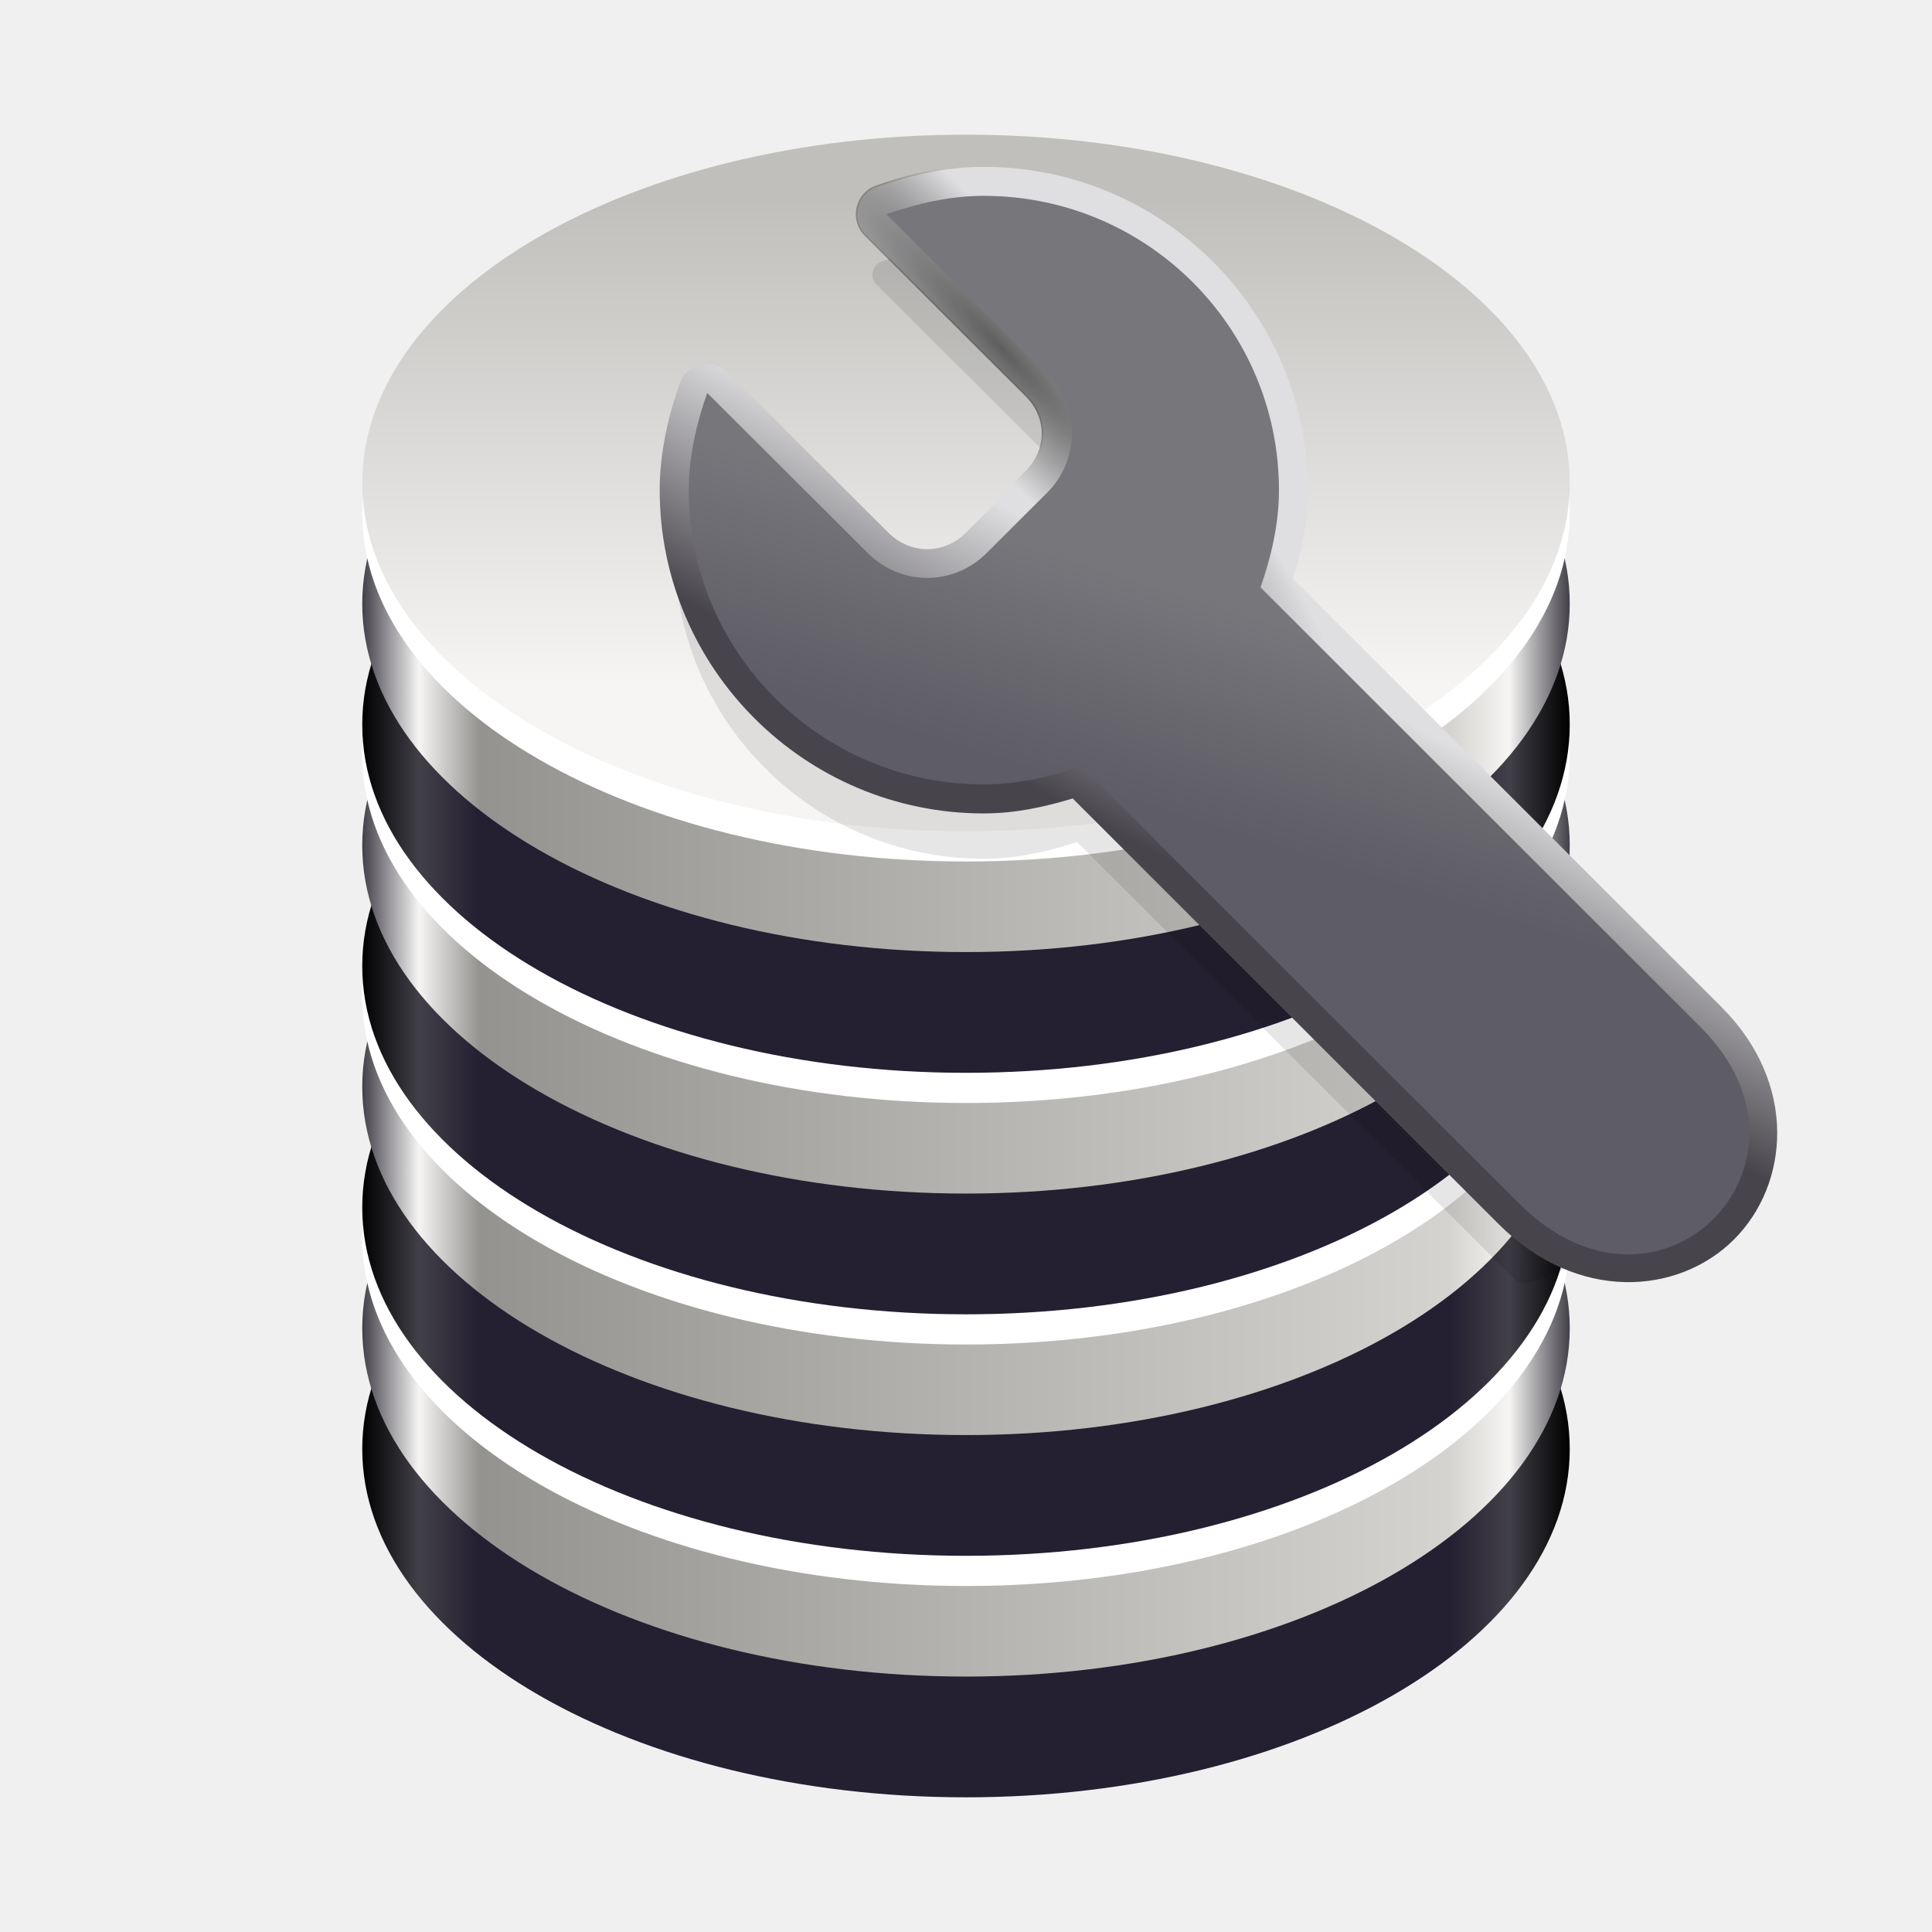
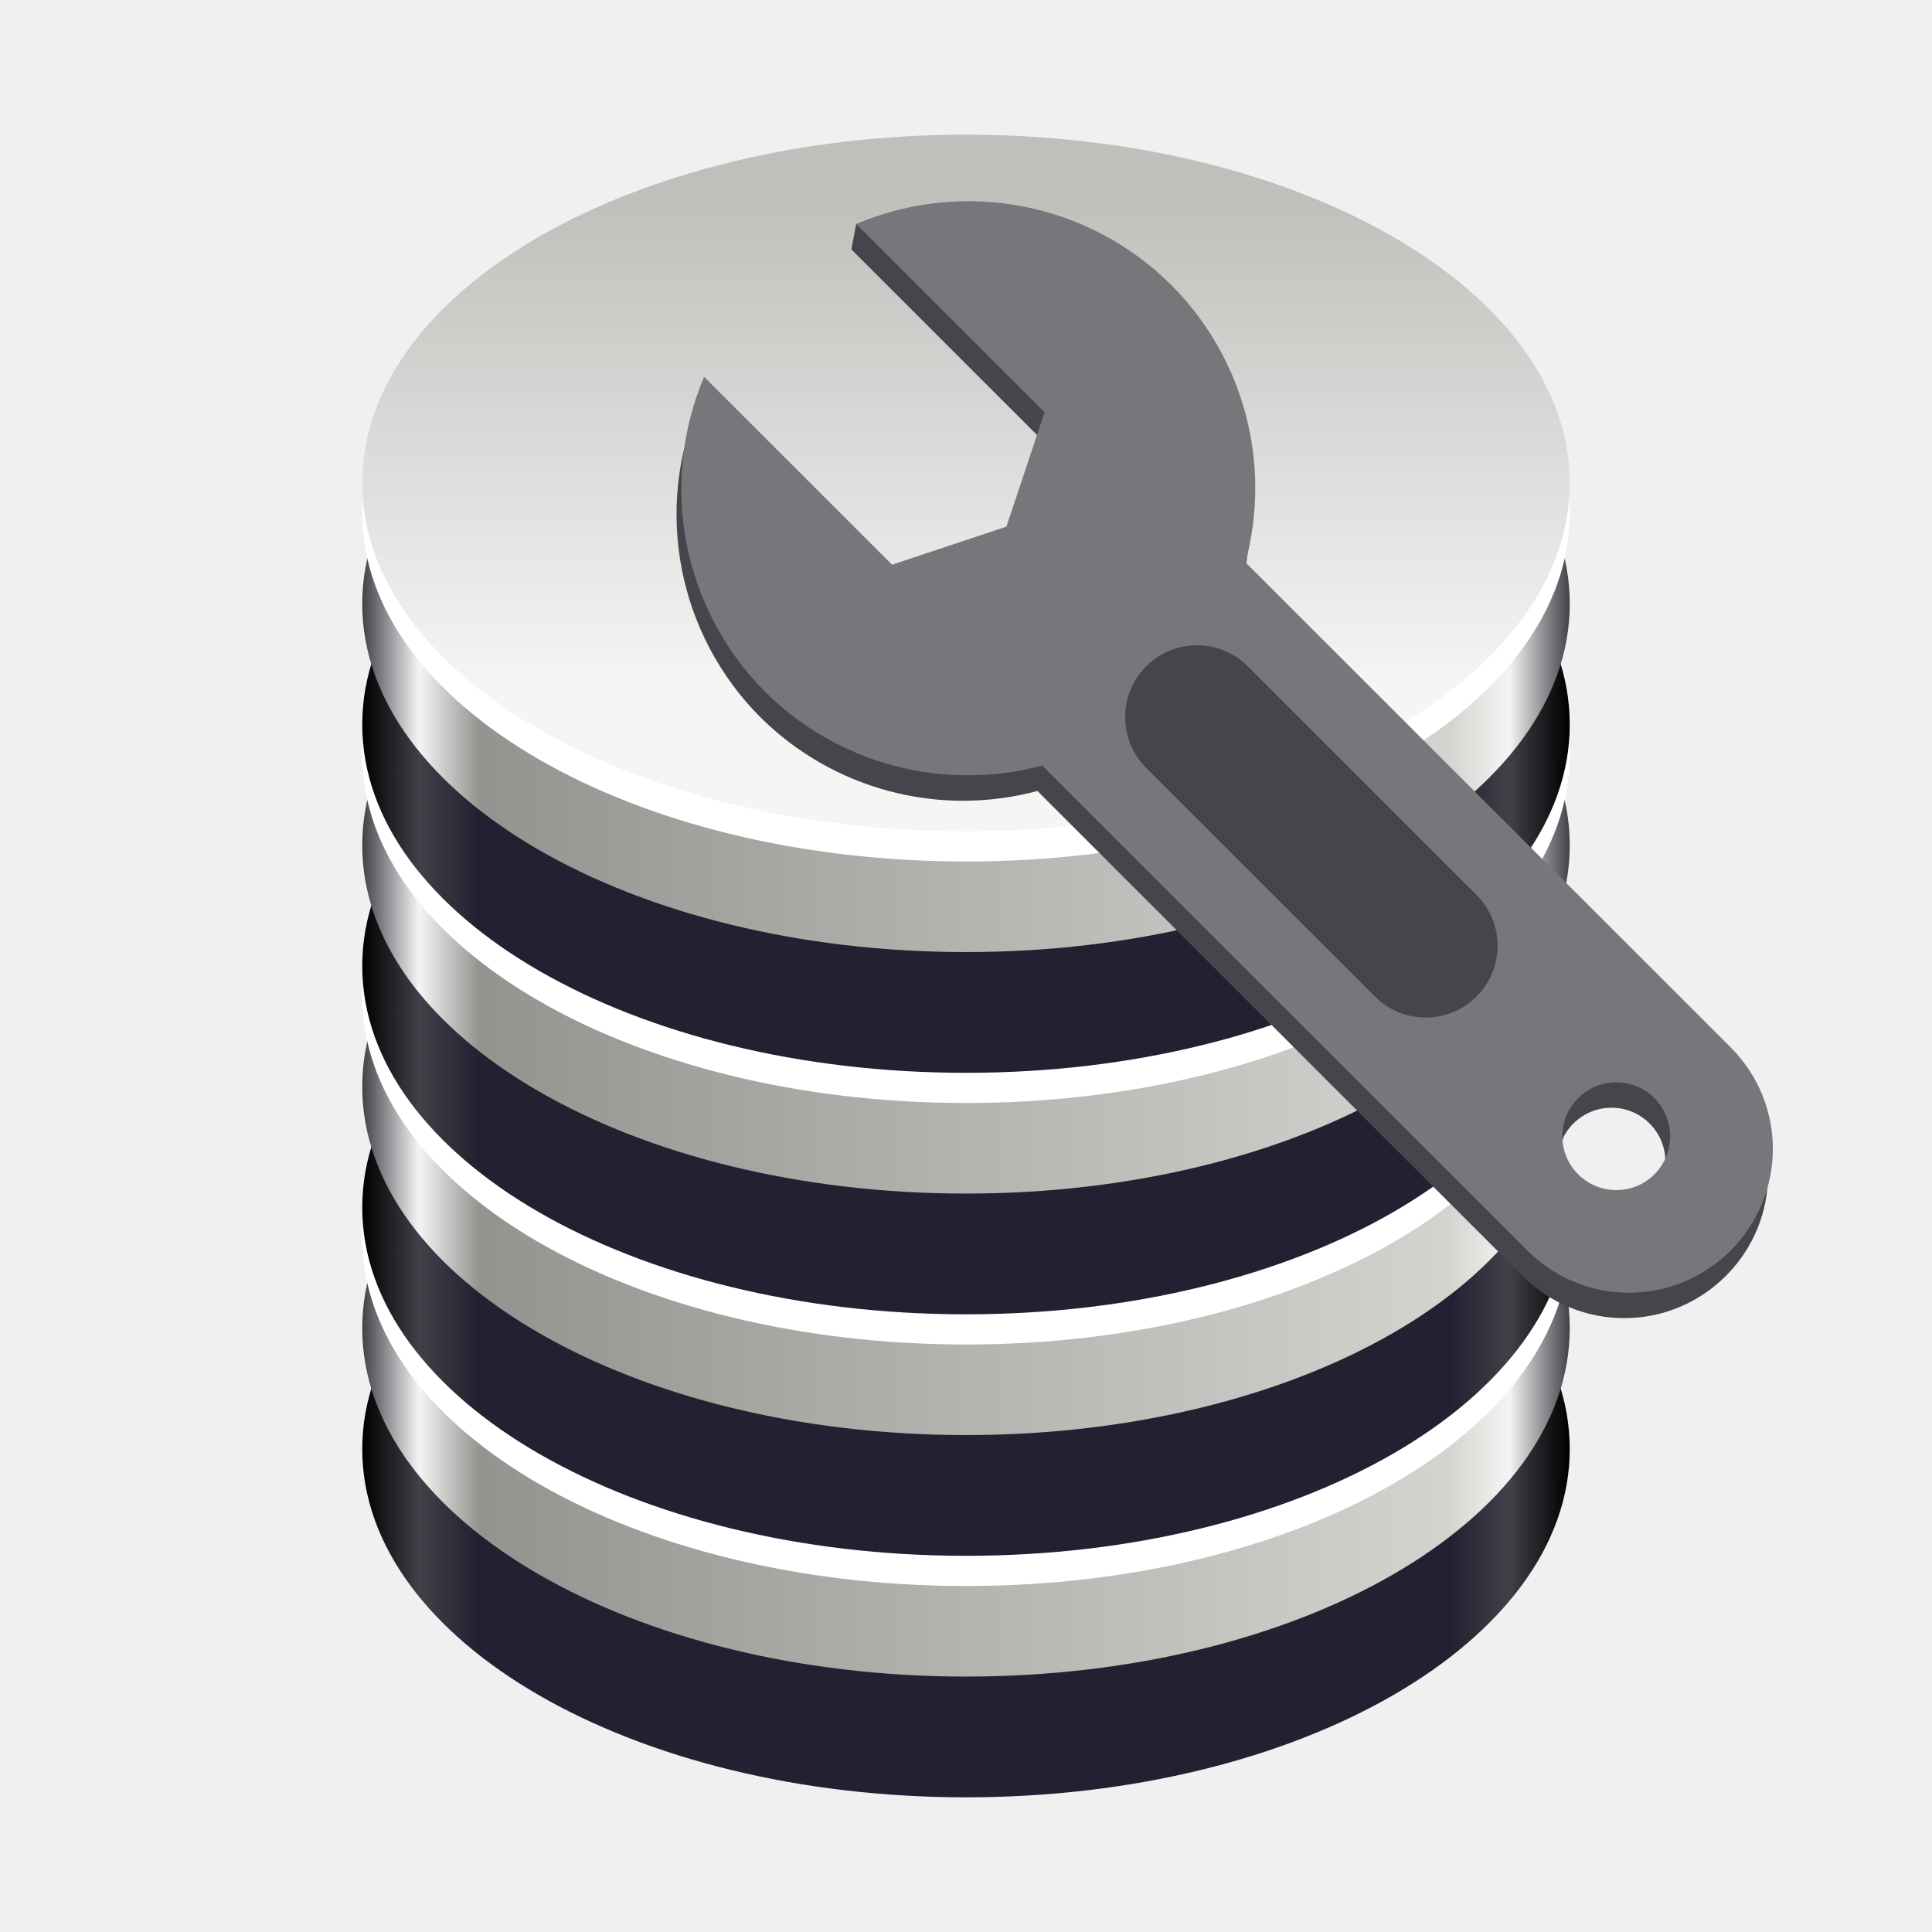
<svg xmlns="http://www.w3.org/2000/svg" xmlns:xlink="http://www.w3.org/1999/xlink" viewBox="0 0 128 128" style="display:inline;enable-background:new" version="1.0" id="svg11300" height="128" width="128">
  <defs id="defs3">
    <linearGradient id="linearGradient974">
      <stop style="stop-color:#004a99;stop-opacity:1;" offset="0" id="stop962" />
      <stop id="stop964" offset="0.042" style="stop-color:#007bff;stop-opacity:1;" />
      <stop style="stop-color:#004a99;stop-opacity:1;" offset="0.083" id="stop966" />
      <stop id="stop968" offset="0.917" style="stop-color:#004a99;stop-opacity:1;" />
      <stop style="stop-color:#007bff;stop-opacity:1;" offset="0.958" id="stop970" />
      <stop style="stop-color:#004a99;stop-opacity:1;" offset="1" id="stop972" />
    </linearGradient>
    <linearGradient y2="44" x2="464" y1="44" x1="48" gradientTransform="matrix(0.25,0,0,0.25,0,53)" gradientUnits="userSpaceOnUse" id="linearGradient1747" xlink:href="#linearGradient974" />
    <clipPath id="clipPath1784" clipPathUnits="userSpaceOnUse">
      <rect ry="14" rx="14" y="202" x="36" height="28" width="60" id="rect1786" style="opacity:1;vector-effect:none;fill:#3584e4;fill-opacity:1;stroke:none;stroke-width:0.854;stroke-linecap:square;stroke-linejoin:round;stroke-miterlimit:4;stroke-dasharray:none;stroke-dashoffset:0;stroke-opacity:1" />
    </clipPath>
    <linearGradient id="b" x1="494.68" x2="494.68" y1="474.1" y2="624.51" gradientTransform="matrix(0.068493,0,0,0.068493,-85.31875,23.61613)" gradientUnits="userSpaceOnUse">
      <stop stop-color="#fff" offset="0" id="stop6782" />
      <stop stop-color="#c7d7e7" offset="1" id="stop6784" />
    </linearGradient>
    <linearGradient xlink:href="#linearGradient983" id="linearGradient1205" gradientUnits="userSpaceOnUse" gradientTransform="matrix(0.9043432,0,0,0.9043432,2.431533,-149.4254)" x1="18.005" y1="257.75" x2="107.995" y2="257.75" />
    <linearGradient id="linearGradient983">
      <stop style="stop-color:#c0bfbc;stop-opacity:1;" offset="0" id="stop979" />
      <stop id="stop991" offset="0.045" style="stop-color:#d4d4d1;stop-opacity:1" />
      <stop style="stop-color:#c0bfbc;stop-opacity:0.886;" offset="0.111" id="stop993" />
      <stop id="stop989" offset="0.905" style="stop-color:#c0bfbc;stop-opacity:0.996" />
      <stop id="stop987" offset="0.974" style="stop-color:#d7d6d5;stop-opacity:1" />
      <stop style="stop-color:#aaa9a5;stop-opacity:1" offset="1" id="stop981" />
    </linearGradient>
    <radialGradient xlink:href="#linearGradient975" id="radialGradient977" cx="80" cy="194.385" fx="80" fy="194.385" r="17" gradientTransform="matrix(2.659833,0,0,2.03399,-138.0076,-368.4548)" gradientUnits="userSpaceOnUse" />
    <linearGradient id="linearGradient975">
      <stop style="stop-color:#f2f1f0;stop-opacity:1" offset="0" id="stop971" />
      <stop style="stop-color:#deddda;stop-opacity:1" offset="1" id="stop973" />
    </linearGradient>
    <linearGradient xlink:href="#linearGradient983" id="linearGradient1756" gradientUnits="userSpaceOnUse" gradientTransform="matrix(0.9043432,0,0,0.9043432,2.431533,-149.4254)" x1="18.005" y1="257.75" x2="107.995" y2="257.75" />
    <linearGradient xlink:href="#linearGradient983" id="linearGradient1758" gradientUnits="userSpaceOnUse" gradientTransform="matrix(0.9043432,0,0,0.9043432,2.431533,-149.4254)" x1="18.005" y1="257.75" x2="107.995" y2="257.75" />
    <linearGradient xlink:href="#linearGradient983" id="linearGradient1760" gradientUnits="userSpaceOnUse" gradientTransform="matrix(0.9043432,0,0,0.9043432,2.431533,-149.4254)" x1="18.005" y1="257.75" x2="107.995" y2="257.75" />
    <clipPath clipPathUnits="userSpaceOnUse" id="clipPath618">
      <rect style="fill:#000000;stroke:#000000;stroke-width:1;-inkscape-stroke:none;stop-color:#000000" id="rect620" width="94" height="26" x="546" y="266" />
    </clipPath>
    <linearGradient id="linearGradient1135">
      <stop id="stop1123" offset="0" style="stop-color:#000000;stop-opacity:1" />
      <stop style="stop-color:#424048;stop-opacity:1" offset="0.047" id="stop1125" />
      <stop id="stop1127" offset="0.097" style="stop-color:#241f31;stop-opacity:1" />
      <stop style="stop-color:#241f31;stop-opacity:1" offset="0.9" id="stop1129" />
      <stop id="stop1131" offset="0.95" style="stop-color:#424048;stop-opacity:1" />
      <stop id="stop1133" offset="1" style="stop-color:#000000;stop-opacity:1" />
    </linearGradient>
    <linearGradient id="linearGradient1033">
      <stop style="stop-color:#424048;stop-opacity:1" offset="0" id="stop1020" />
      <stop id="stop1022" offset="0.047" style="stop-color:#f6f5f4;stop-opacity:1" />
      <stop style="stop-color:#949390;stop-opacity:1" offset="0.097" id="stop1024" />
      <stop id="stop1026" offset="0.9" style="stop-color:#d5d3cf;stop-opacity:1" />
      <stop style="stop-color:#f6f5f4;stop-opacity:1" offset="0.95" id="stop1028" />
      <stop style="stop-color:#424048;stop-opacity:1" offset="1" id="stop1030" />
    </linearGradient>
    <clipPath clipPathUnits="userSpaceOnUse" id="clipPath286">
      <rect style="fill:#000000;stroke:#000000;stroke-width:1;-inkscape-stroke:none;stop-color:#000000" id="rect284" width="94" height="26" x="546" y="266" />
    </clipPath>
    <clipPath clipPathUnits="userSpaceOnUse" id="clipPath327">
      <rect style="fill:#000000;stroke:#000000;stroke-width:1;-inkscape-stroke:none;stop-color:#000000" id="rect325" width="94" height="26" x="546" y="266" />
    </clipPath>
    <clipPath clipPathUnits="userSpaceOnUse" id="clipPath2601">
      <rect style="fill:#000000;stroke:#000000;stroke-width:1;-inkscape-stroke:none;stop-color:#000000" id="rect2603" width="94" height="26" x="546" y="272" />
    </clipPath>
    <clipPath clipPathUnits="userSpaceOnUse" id="clipPath618-3">
      <rect style="fill:#000000;stroke:#000000;stroke-width:1;-inkscape-stroke:none;stop-color:#000000" id="rect620-6" width="94" height="26" x="546" y="266" />
    </clipPath>
    <clipPath clipPathUnits="userSpaceOnUse" id="clipPath591">
      <rect style="fill:#000000;stroke:#000000;stroke-width:1;-inkscape-stroke:none;stop-color:#000000" id="rect589" width="94" height="26" x="546" y="266" />
    </clipPath>
    <clipPath clipPathUnits="userSpaceOnUse" id="clipPath632">
      <rect style="fill:#000000;stroke:#000000;stroke-width:1;-inkscape-stroke:none;stop-color:#000000" id="rect630" width="94" height="26" x="546" y="266" />
    </clipPath>
    <clipPath clipPathUnits="userSpaceOnUse" id="clipPath1922">
      <g id="g1926">
        <rect style="fill:#000000;stroke:#000000;stroke-width:4.273;-inkscape-stroke:none;stop-color:#000000" id="rect1924" width="401.633" height="111.09" x="398.829" y="163.833" />
      </g>
    </clipPath>
    <clipPath clipPathUnits="userSpaceOnUse" id="clipPath1928">
      <g id="g1932">
        <rect style="fill:#000000;stroke:#000000;stroke-width:4.273;-inkscape-stroke:none;stop-color:#000000" id="rect1930" width="401.633" height="111.09" x="398.829" y="163.833" />
      </g>
    </clipPath>
    <clipPath clipPathUnits="userSpaceOnUse" id="clipPath1934">
      <g id="g1938">
        <rect style="fill:#000000;stroke:#000000;stroke-width:4.273;-inkscape-stroke:none;stop-color:#000000" id="rect1936" width="401.633" height="111.09" x="398.829" y="163.833" />
      </g>
    </clipPath>
    <linearGradient xlink:href="#linearGradient1135" id="linearGradient2561" gradientUnits="userSpaceOnUse" gradientTransform="matrix(0.7692307,0,0,0.443787,-440.6468,158.7612)" x1="604.041" y1="-141.422" x2="708.041" y2="-141.422" />
    <linearGradient xlink:href="#linearGradient1033" id="linearGradient2563" gradientUnits="userSpaceOnUse" gradientTransform="matrix(0.7692307,0,0,0.443787,-220.0527,117.6373)" x1="317.269" y1="-66.783" x2="421.269" y2="-66.783" />
    <linearGradient gradientUnits="userSpaceOnUse" y2="20" x2="280" y1="172" x1="280" id="linearGradient1496" xlink:href="#linearGradient1494" />
    <linearGradient id="linearGradient1494">
      <stop id="stop1490" offset="0" style="stop-color:#babdb6;stop-opacity:1;" />
      <stop id="stop1492" offset="1" style="stop-color:#babdb6;stop-opacity:0;" />
    </linearGradient>
    <linearGradient y2="799.964" x2="495" y1="799.964" x1="176" gradientTransform="matrix(0.25,0,0,0.2430556,-397.408,-208.5994)" gradientUnits="userSpaceOnUse" id="linearGradient1121" xlink:href="#linearGradient1135" />
    <linearGradient y2="619.964" x2="496" y1="619.964" x1="177" gradientTransform="matrix(0.25,0,0,0.2430556,-397.408,-208.5994)" gradientUnits="userSpaceOnUse" id="linearGradient1444-3-9" xlink:href="#linearGradient1033" />
    <linearGradient gradientTransform="matrix(0.25,0,0,0.25,-377.408,-75.16368)" gradientUnits="userSpaceOnUse" y2="-172" x2="323" y1="217" x1="347" id="linearGradient1284" xlink:href="#linearGradient1282" />
    <linearGradient id="linearGradient1282">
      <stop id="stop1278" offset="0" style="stop-color:#f6f5f4;stop-opacity:1;" />
      <stop id="stop1280" offset="1" style="stop-color:#ffffff;stop-opacity:1" />
    </linearGradient>
    <radialGradient r="16" fy="199.581" fx="128" cy="199.581" cx="128" gradientUnits="userSpaceOnUse" id="radialGradient1131" xlink:href="#linearGradient983-7" />
    <linearGradient id="linearGradient983-7">
      <stop id="stop979-7" offset="0" style="stop-color:#000000;stop-opacity:0.251" />
      <stop id="stop981-6" offset="1" style="stop-color:#000000;stop-opacity:0.031" />
    </linearGradient>
    <radialGradient r="8" fy="200.072" fx="127.937" cy="200.072" cx="127.937" gradientTransform="matrix(1.375651,0,0,1.375651,-47.99673,-75.47162)" gradientUnits="userSpaceOnUse" id="radialGradient1133" xlink:href="#linearGradient1235" />
    <linearGradient id="linearGradient1235">
      <stop style="stop-color:#949390;stop-opacity:1" offset="0" id="stop1231" />
      <stop style="stop-color:#424048;stop-opacity:1" offset="1" id="stop1233" />
    </linearGradient>
    <linearGradient gradientTransform="matrix(0.25,0,0,0.25,-377.408,-75.16368)" y2="-112.155" x2="249" y1="125" x1="249" gradientUnits="userSpaceOnUse" id="linearGradient1057" xlink:href="#linearGradient1188" />
    <linearGradient id="linearGradient1188">
      <stop id="stop1184" offset="0" style="stop-color:#c0bfbc;stop-opacity:1" />
      <stop id="stop1186" offset="1" style="stop-color:#f6f5f4;stop-opacity:1" />
    </linearGradient>
    <radialGradient r="16" fy="199.581" fx="128" cy="199.581" cx="128" gradientUnits="userSpaceOnUse" id="radialGradient3137" xlink:href="#linearGradient983-7" />
    <radialGradient r="8" fy="200.072" fx="127.937" cy="200.072" cx="127.937" gradientTransform="matrix(1.375651,0,0,1.375651,-47.99673,-75.47162)" gradientUnits="userSpaceOnUse" id="radialGradient3145" xlink:href="#linearGradient1235" />
    <radialGradient r="16" fy="199.581" fx="128" cy="199.581" cx="128" gradientUnits="userSpaceOnUse" id="radialGradient3153" xlink:href="#linearGradient983-7" />
    <radialGradient r="8" fy="200.072" fx="127.937" cy="200.072" cx="127.937" gradientTransform="matrix(1.375651,0,0,1.375651,-47.99673,-75.47162)" gradientUnits="userSpaceOnUse" id="radialGradient3161" xlink:href="#linearGradient1235" />
-     <linearGradient y2="70.897" x2="328.098" y1="125.793" x1="298.658" gradientTransform="matrix(0.25,0,0,0.25,-293.2261,-73.9927)" gradientUnits="userSpaceOnUse" id="linearGradient9681" xlink:href="#linearGradient10232" />
+     <linearGradient y2="70.897" x2="328.098" y1="125.793" x1="298.658" gradientTransform="matrix(0.25,0,0,0.25,-56.21715,26.10449)" gradientUnits="userSpaceOnUse" id="linearGradient9681" xlink:href="#linearGradient10232" />
    <linearGradient id="linearGradient10232">
      <stop id="stop10228" offset="0" style="stop-color:#47454b;stop-opacity:1" />
      <stop id="stop10230" offset="1" style="stop-color:#dfdee0;stop-opacity:1" />
    </linearGradient>
    <radialGradient r="16" fy="199.581" fx="128" cy="199.581" cx="128" gradientUnits="userSpaceOnUse" id="radialGradient3173" xlink:href="#linearGradient983-7" />
    <radialGradient r="8" fy="200.072" fx="127.937" cy="200.072" cx="127.937" gradientTransform="matrix(1.375651,0,0,1.375651,-47.99673,-75.47162)" gradientUnits="userSpaceOnUse" id="radialGradient3181" xlink:href="#linearGradient1235" />
    <radialGradient r="16" fy="199.581" fx="128" cy="199.581" cx="128" gradientUnits="userSpaceOnUse" id="radialGradient3189" xlink:href="#linearGradient983-7" />
    <radialGradient r="8" fy="200.072" fx="127.937" cy="200.072" cx="127.937" gradientTransform="matrix(1.375651,0,0,1.375651,-47.99673,-75.47162)" gradientUnits="userSpaceOnUse" id="radialGradient3197" xlink:href="#linearGradient1235" />
    <radialGradient r="16" fy="199.581" fx="128" cy="199.581" cx="128" gradientUnits="userSpaceOnUse" id="radialGradient3205" xlink:href="#linearGradient983-7" />
    <radialGradient r="8" fy="200.072" fx="127.937" cy="200.072" cx="127.937" gradientTransform="matrix(1.375651,0,0,1.375651,-47.99673,-75.47162)" gradientUnits="userSpaceOnUse" id="radialGradient3213" xlink:href="#linearGradient1235" />
    <radialGradient r="16" fy="199.581" fx="128" cy="199.581" cx="128" gradientUnits="userSpaceOnUse" id="radialGradient3221" xlink:href="#linearGradient983-7" />
    <radialGradient r="8" fy="200.072" fx="127.937" cy="200.072" cx="127.937" gradientTransform="matrix(1.375651,0,0,1.375651,-47.99673,-75.47162)" gradientUnits="userSpaceOnUse" id="radialGradient3229" xlink:href="#linearGradient1235" />
-     <radialGradient gradientUnits="userSpaceOnUse" gradientTransform="matrix(0.5982633,0.6351501,-0.1152322,0.10854,-242.5166,-140.8197)" r="36.044" fy="221.951" fx="62.562" cy="221.951" cx="62.562" id="radialGradient10249" xlink:href="#linearGradient10247" />
+     <radialGradient gradientUnits="userSpaceOnUse" gradientTransform="matrix(0.5982633,0.6351501,-0.1152322,0.10854,-5.50765,-40.72254)" r="36.044" fy="221.951" fx="62.562" cy="221.951" cx="62.562" id="radialGradient10249" xlink:href="#linearGradient10247" />
    <linearGradient id="linearGradient10247">
      <stop id="stop10243" offset="0" style="stop-color:#010101;stop-opacity:1;" />
      <stop id="stop10245" offset="1" style="stop-color:#010101;stop-opacity:0;" />
    </linearGradient>
-     <linearGradient gradientTransform="matrix(0.25,0,0,0.25,-293.2261,-73.9927)" gradientUnits="userSpaceOnUse" y2="59.234" x2="318.912" y1="113.77" x1="301.624" id="linearGradient2155" xlink:href="#linearGradient1194" />
+     <linearGradient gradientTransform="matrix(0.25,0,0,0.25,-56.21715,26.10449)" gradientUnits="userSpaceOnUse" y2="59.234" x2="318.912" y1="113.77" x1="301.624" id="linearGradient2155" xlink:href="#linearGradient1194" />
    <linearGradient id="linearGradient1194">
      <stop style="stop-color:#5e5c64;stop-opacity:1" offset="0" id="stop1190" />
      <stop style="stop-color:#77767b;stop-opacity:1" offset="1" id="stop1192" />
    </linearGradient>
    <linearGradient xlink:href="#linearGradient1135" id="linearGradient3957" gradientUnits="userSpaceOnUse" gradientTransform="matrix(0.7692307,0,0,0.443787,-440.6468,142.7612)" x1="604.041" y1="-141.422" x2="708.041" y2="-141.422" />
    <linearGradient xlink:href="#linearGradient1033" id="linearGradient3959" gradientUnits="userSpaceOnUse" gradientTransform="matrix(0.7692307,0,0,0.443787,-220.0527,101.6373)" x1="317.269" y1="-66.783" x2="421.269" y2="-66.783" />
    <linearGradient xlink:href="#linearGradient1135" id="linearGradient4070" gradientUnits="userSpaceOnUse" gradientTransform="matrix(0.7692307,0,0,0.443787,-440.6468,126.7612)" x1="604.041" y1="-141.422" x2="708.041" y2="-141.422" />
    <linearGradient xlink:href="#linearGradient1033" id="linearGradient4072" gradientUnits="userSpaceOnUse" gradientTransform="matrix(0.7692307,0,0,0.443787,-220.0527,85.63727)" x1="317.269" y1="-66.783" x2="421.269" y2="-66.783" />
    <linearGradient xlink:href="#linearGradient1135" id="linearGradient4183" gradientUnits="userSpaceOnUse" gradientTransform="matrix(0.7692307,0,0,0.443787,-440.6468,110.7612)" x1="604.041" y1="-141.422" x2="708.041" y2="-141.422" />
    <linearGradient xlink:href="#linearGradient1033" id="linearGradient4185" gradientUnits="userSpaceOnUse" gradientTransform="matrix(0.7692307,0,0,0.443787,-220.0527,69.63727)" x1="317.269" y1="-66.783" x2="421.269" y2="-66.783" />
    <linearGradient xlink:href="#linearGradient1188" id="linearGradient4236" x1="66.918" y1="-62.653" x2="66.918" y2="-30.327" gradientUnits="userSpaceOnUse" gradientTransform="translate(-1.972519,75.7502)" />
  </defs>
  <g transform="matrix(1.068173,0,0,1.068173,321.9208,-62.61927)" id="g664-9" />
  <g id="g666-3" style="display:inline;enable-background:new" transform="matrix(1.068173,0,0,1.068173,321.9208,-71.16465)" />
  <circle r="0" cy="-128.164" cx="-344.908" id="path907" style="opacity:0.05;fill:#ac1d2e;fill-opacity:1;stroke:none;stroke-width:0.011px;stroke-linecap:butt;stroke-linejoin:miter;stroke-miterlimit:4;stroke-dasharray:none;stroke-dashoffset:0;stroke-opacity:1;marker:none;marker-start:none;marker-mid:none;marker-end:none;paint-order:normal" />
  <g style="display:inline;fill:url(#linearGradient1496);fill-opacity:1;enable-background:new" id="g1480" transform="translate(-377.408,-300.1637)" />
  <ellipse style="display:inline;fill:url(#linearGradient2561);fill-opacity:1;stroke-width:0.241;stroke-linejoin:bevel;stroke-miterlimit:3.3;paint-order:stroke fill markers;enable-background:new" id="path1218-9-98" cx="64" cy="96" rx="40" ry="23.077" />
  <ellipse style="display:inline;fill:url(#linearGradient2563);fill-opacity:1;stroke-width:0.241;stroke-linejoin:bevel;stroke-miterlimit:3.3;paint-order:stroke fill markers;enable-background:new" id="path1218-1-4" cx="64" cy="88" rx="40" ry="23.077" />
  <ellipse style="fill:#ffffff;stroke-width:0.241;stroke-linejoin:bevel;stroke-miterlimit:3.3;paint-order:stroke fill markers" id="path1218-8" cx="64" cy="82" rx="40" ry="23.077" />
  <ellipse style="display:inline;fill:url(#linearGradient3957);fill-opacity:1;stroke-width:0.241;stroke-linejoin:bevel;stroke-miterlimit:3.3;paint-order:stroke fill markers;enable-background:new" id="path1218-9-98-6" cx="64" cy="80" rx="40" ry="23.077" />
  <ellipse style="display:inline;fill:url(#linearGradient3959);fill-opacity:1;stroke-width:0.241;stroke-linejoin:bevel;stroke-miterlimit:3.3;paint-order:stroke fill markers;enable-background:new" id="path1218-1-4-9" cx="64" cy="72" rx="40" ry="23.077" />
  <ellipse style="fill:#ffffff;stroke-width:0.241;stroke-linejoin:bevel;stroke-miterlimit:3.3;paint-order:stroke fill markers" id="path1218-8-2" cx="64" cy="66" rx="40" ry="23.077" />
  <ellipse style="display:inline;fill:url(#linearGradient4070);fill-opacity:1;stroke-width:0.241;stroke-linejoin:bevel;stroke-miterlimit:3.3;paint-order:stroke fill markers;enable-background:new" id="path1218-9-98-6-8" cx="64" cy="64" rx="40" ry="23.077" />
  <ellipse style="display:inline;fill:url(#linearGradient4072);fill-opacity:1;stroke-width:0.241;stroke-linejoin:bevel;stroke-miterlimit:3.3;paint-order:stroke fill markers;enable-background:new" id="path1218-1-4-9-0" cx="64" cy="56" rx="40" ry="23.077" />
  <ellipse style="fill:#ffffff;stroke-width:0.241;stroke-linejoin:bevel;stroke-miterlimit:3.3;paint-order:stroke fill markers" id="path1218-8-2-2" cx="64" cy="50" rx="40" ry="23.077" />
  <ellipse style="display:inline;fill:url(#linearGradient4183);fill-opacity:1;stroke-width:0.241;stroke-linejoin:bevel;stroke-miterlimit:3.3;paint-order:stroke fill markers;enable-background:new" id="path1218-9-98-6-8-5" cx="64" cy="48" rx="40" ry="23.077" />
  <ellipse style="display:inline;fill:url(#linearGradient4185);fill-opacity:1;stroke-width:0.241;stroke-linejoin:bevel;stroke-miterlimit:3.3;paint-order:stroke fill markers;enable-background:new" id="path1218-1-4-9-0-8" cx="64" cy="40" rx="40" ry="23.077" />
  <ellipse style="fill:#ffffff;stroke-width:0.241;stroke-linejoin:bevel;stroke-miterlimit:3.3;paint-order:stroke fill markers" id="path1218-8-2-2-6" cx="64" cy="34" rx="40" ry="23.077" />
  <ellipse style="display:inline;fill:url(#linearGradient4236);fill-opacity:1;stroke-width:0.241;stroke-linejoin:bevel;stroke-miterlimit:3.3;paint-order:stroke fill markers;enable-background:new" id="path1218-8-2-2-6-2" cx="64" cy="32" rx="40" ry="23.077" />
-   <g id="g3742" transform="translate(297.0089,100.0972)">
-     <path id="path10234" d="m -231.828,-84.049 c -2.398,0 -4.683,0.549 -6.762,1.271 a 0.927,0.927 0 0 0 -0.35,1.531 l 10.646,10.619 c 1.841,1.835 1.841,4.684 0,6.52 l -4.014,4.004 c -1.84,1.835 -4.707,1.835 -6.547,0 l -10.648,-10.619 a 0.927,0.927 0 0 0 -1.529,0.35 c -0.725,2.073 -1.275,4.356 -1.275,6.748 0,11.27 9.181,20.426 20.479,20.426 2.185,0 4.258,-0.484 6.186,-1.111 l 28.621,28.605 c 0.235,0.235 0.474,0.444 0.713,0.654 3.996,-0.479 7.082,-4.042 7.082,-8.398 v -10.789 l -23.234,-23.219 c 0.629,-1.922 1.111,-3.989 1.111,-6.168 0,-11.27 -9.181,-20.424 -20.479,-20.424 z" style="color:#000000;font-style:normal;font-variant:normal;font-weight:normal;font-stretch:normal;font-size:medium;line-height:normal;font-family:Sans;-inkscape-font-specification:Sans;text-indent:0;text-align:start;text-decoration:none;text-decoration-line:none;letter-spacing:normal;word-spacing:normal;text-transform:none;writing-mode:lr-tb;direction:ltr;text-anchor:start;display:inline;overflow:visible;visibility:visible;opacity:0.1;fill:#000000;fill-opacity:1;fill-rule:nonzero;stroke:none;stroke-width:2.115;marker:none;enable-background:accumulate" />
-     <path d="m -231.828,-89.043 c -2.55,0 -4.942,0.58 -7.088,1.326 a 1.922,1.922 0 0 0 -0.727,3.176 l 10.646,10.619 c 1.467,1.463 1.467,3.646 0,5.109 l -4.014,4.004 c -1.467,1.463 -3.674,1.463 -5.141,0 l -10.648,-10.619 a 1.922,1.922 0 0 0 -3.172,0.727 c -0.749,2.141 -1.33,4.53 -1.33,7.076 0,11.81 9.639,21.42 21.473,21.42 2.099,0 4.053,-0.437 5.889,-0.992 l 28.215,28.195 c 5.237,5.237 11.93,4.684 15.596,1.025 3.666,-3.659 4.249,-10.328 -0.832,-15.408 l -28.387,-28.367 c 0.556,-1.831 0.992,-3.78 0.992,-5.873 0,-11.81 -9.639,-21.418 -21.473,-21.418 z" id="path9673" style="color:#000000;font-style:normal;font-variant:normal;font-weight:normal;font-stretch:normal;font-size:medium;line-height:normal;font-family:Sans;-inkscape-font-specification:Sans;text-indent:0;text-align:start;text-decoration:none;text-decoration-line:none;letter-spacing:normal;word-spacing:normal;text-transform:none;writing-mode:lr-tb;direction:ltr;text-anchor:start;display:inline;overflow:visible;visibility:visible;fill:url(#linearGradient9681);fill-opacity:1;fill-rule:nonzero;stroke:none;stroke-width:2.115;marker:none;enable-background:accumulate" />
-     <path style="color:#000000;font-style:normal;font-variant:normal;font-weight:normal;font-stretch:normal;font-size:medium;line-height:normal;font-family:Sans;-inkscape-font-specification:Sans;text-indent:0;text-align:start;text-decoration:none;text-decoration-line:none;letter-spacing:normal;word-spacing:normal;text-transform:none;writing-mode:lr-tb;direction:ltr;text-anchor:start;display:inline;overflow:visible;visibility:visible;opacity:0.58;fill:url(#radialGradient10249);fill-opacity:1;fill-rule:nonzero;stroke:none;stroke-width:2.115;marker:none;enable-background:accumulate" id="path10241" d="m -231.828,-89.143 c -2.565,0 -4.969,0.582 -7.121,1.33 a 2.022,2.022 0 0 0 -0.764,3.342 l 10.646,10.619 c 1.43,1.426 1.43,3.543 0,4.969 l -4.014,4.004 c -1.429,1.425 -3.571,1.425 -5,0 l -10.648,-10.619 a 2.022,2.022 0 0 0 -3.336,0.764 c -0.751,2.148 -1.336,4.548 -1.336,7.109 0,11.864 9.685,21.52 21.572,21.52 2.09,0 4.034,-0.432 5.861,-0.98 l 28.172,28.154 c 5.267,5.267 12.036,4.723 15.738,1.027 3.702,-3.695 4.278,-10.439 -0.834,-15.551 l -28.346,-28.326 c 0.549,-1.822 0.98,-3.76 0.98,-5.844 0,-11.864 -9.685,-21.518 -21.572,-21.518 z" />
-     <path id="path2141" d="m -231.827,-87.122 c -2.256,0 -4.442,0.518 -6.459,1.219 l 10.648,10.619 c 2.188,2.182 2.188,5.651 0,7.834 l -4.015,4.004 c -2.188,2.182 -5.667,2.182 -7.855,0 l -10.648,-10.619 c -0.703,2.011 -1.222,4.191 -1.222,6.441 0,10.768 8.753,19.497 19.551,19.497 2.256,0 4.442,-0.518 6.459,-1.219 l 29.003,28.985 c 9.322,9.322 21.008,-2.7 12.045,-11.663 l -29.177,-29.159 c 0.703,-2.011 1.222,-4.191 1.222,-6.441 0,-10.768 -8.753,-19.497 -19.551,-19.497 z" style="color:#000000;font-style:normal;font-variant:normal;font-weight:normal;font-stretch:normal;font-size:medium;line-height:normal;font-family:Sans;-inkscape-font-specification:Sans;text-indent:0;text-align:start;text-decoration:none;text-decoration-line:none;letter-spacing:normal;word-spacing:normal;text-transform:none;writing-mode:lr-tb;direction:ltr;text-anchor:start;display:inline;overflow:visible;visibility:visible;fill:url(#linearGradient2155);fill-opacity:1;fill-rule:nonzero;stroke:none;stroke-width:2.115;marker:none;enable-background:accumulate" />
-   </g>
+   <path id="path182311-2" style="display:inline;fill:#47454b;fill-opacity:1;stroke-width:14.282;stroke-linecap:round;stroke-dashoffset:26.4;enable-background:new" d="m 56.406,16.523 12.481,12.477 -2.525,7.573 -7.576,2.524 -12.453,-12.449 c -3.023,7.128 -1.428,15.376 4.036,20.863 4.815,4.788 11.816,6.651 18.375,4.889 0.05,0.052 0.092,0.109 0.143,0.16 l 31.986,31.974 c 3.731,3.729 9.737,3.729 13.468,0 3.731,-3.729 3.731,-9.734 0,-13.463 L 82.355,39.097 C 82.304,39.046 82.248,39.003 82.196,38.954 83.958,32.398 82.095,25.399 77.305,20.586 72.022,15.308 61.89,15.185 56.722,14.841 l -0.317,1.683 z M 104.241,74.436 c 1.395,-1.394 3.656,-1.394 5.05,0 1.395,1.394 1.395,3.654 0,5.049 -1.395,1.394 -3.656,1.394 -5.05,0 -1.395,-1.394 -1.395,-3.654 0,-5.049 z" />
+   <path id="path182311" style="fill:#77767b;fill-opacity:1;stroke-width:14.282;stroke-linecap:round;stroke-dashoffset:26.4" d="M 56.723,14.84 69.204,27.317 66.679,34.89 59.103,37.414 46.65,24.965 a 19.046,19.039 0 0 0 4.036,20.863 19.046,19.039 0 0 0 18.375,4.889 c 0.05,0.052 0.092,0.109 0.143,0.16 l 31.986,31.974 c 3.731,3.729 9.737,3.729 13.468,0 3.731,-3.729 3.731,-9.734 0,-13.463 L 82.672,37.414 c -0.051,-0.051 -0.107,-0.094 -0.16,-0.143 A 19.046,19.039 0 0 0 77.621,18.903 19.046,19.039 0 0 0 56.722,14.841 Z m 47.834,57.913 c 1.395,-1.394 3.656,-1.394 5.05,0 1.395,1.394 1.395,3.654 0,5.049 -1.395,1.394 -3.656,1.394 -5.05,0 -1.395,-1.394 -1.395,-3.654 0,-5.049 z" />
+   <rect style="display:inline;fill:#47454b;fill-opacity:1;stroke-width:14.282;stroke-linecap:round;stroke-dashoffset:26.4;enable-background:new" id="rect208351-4" width="9.521" height="30.944" x="17.705" y="84.908" rx="4.761" ry="4.761" transform="matrix(0.707241,-0.7069726,0.707241,0.7069726,0,0)" />
</svg>
